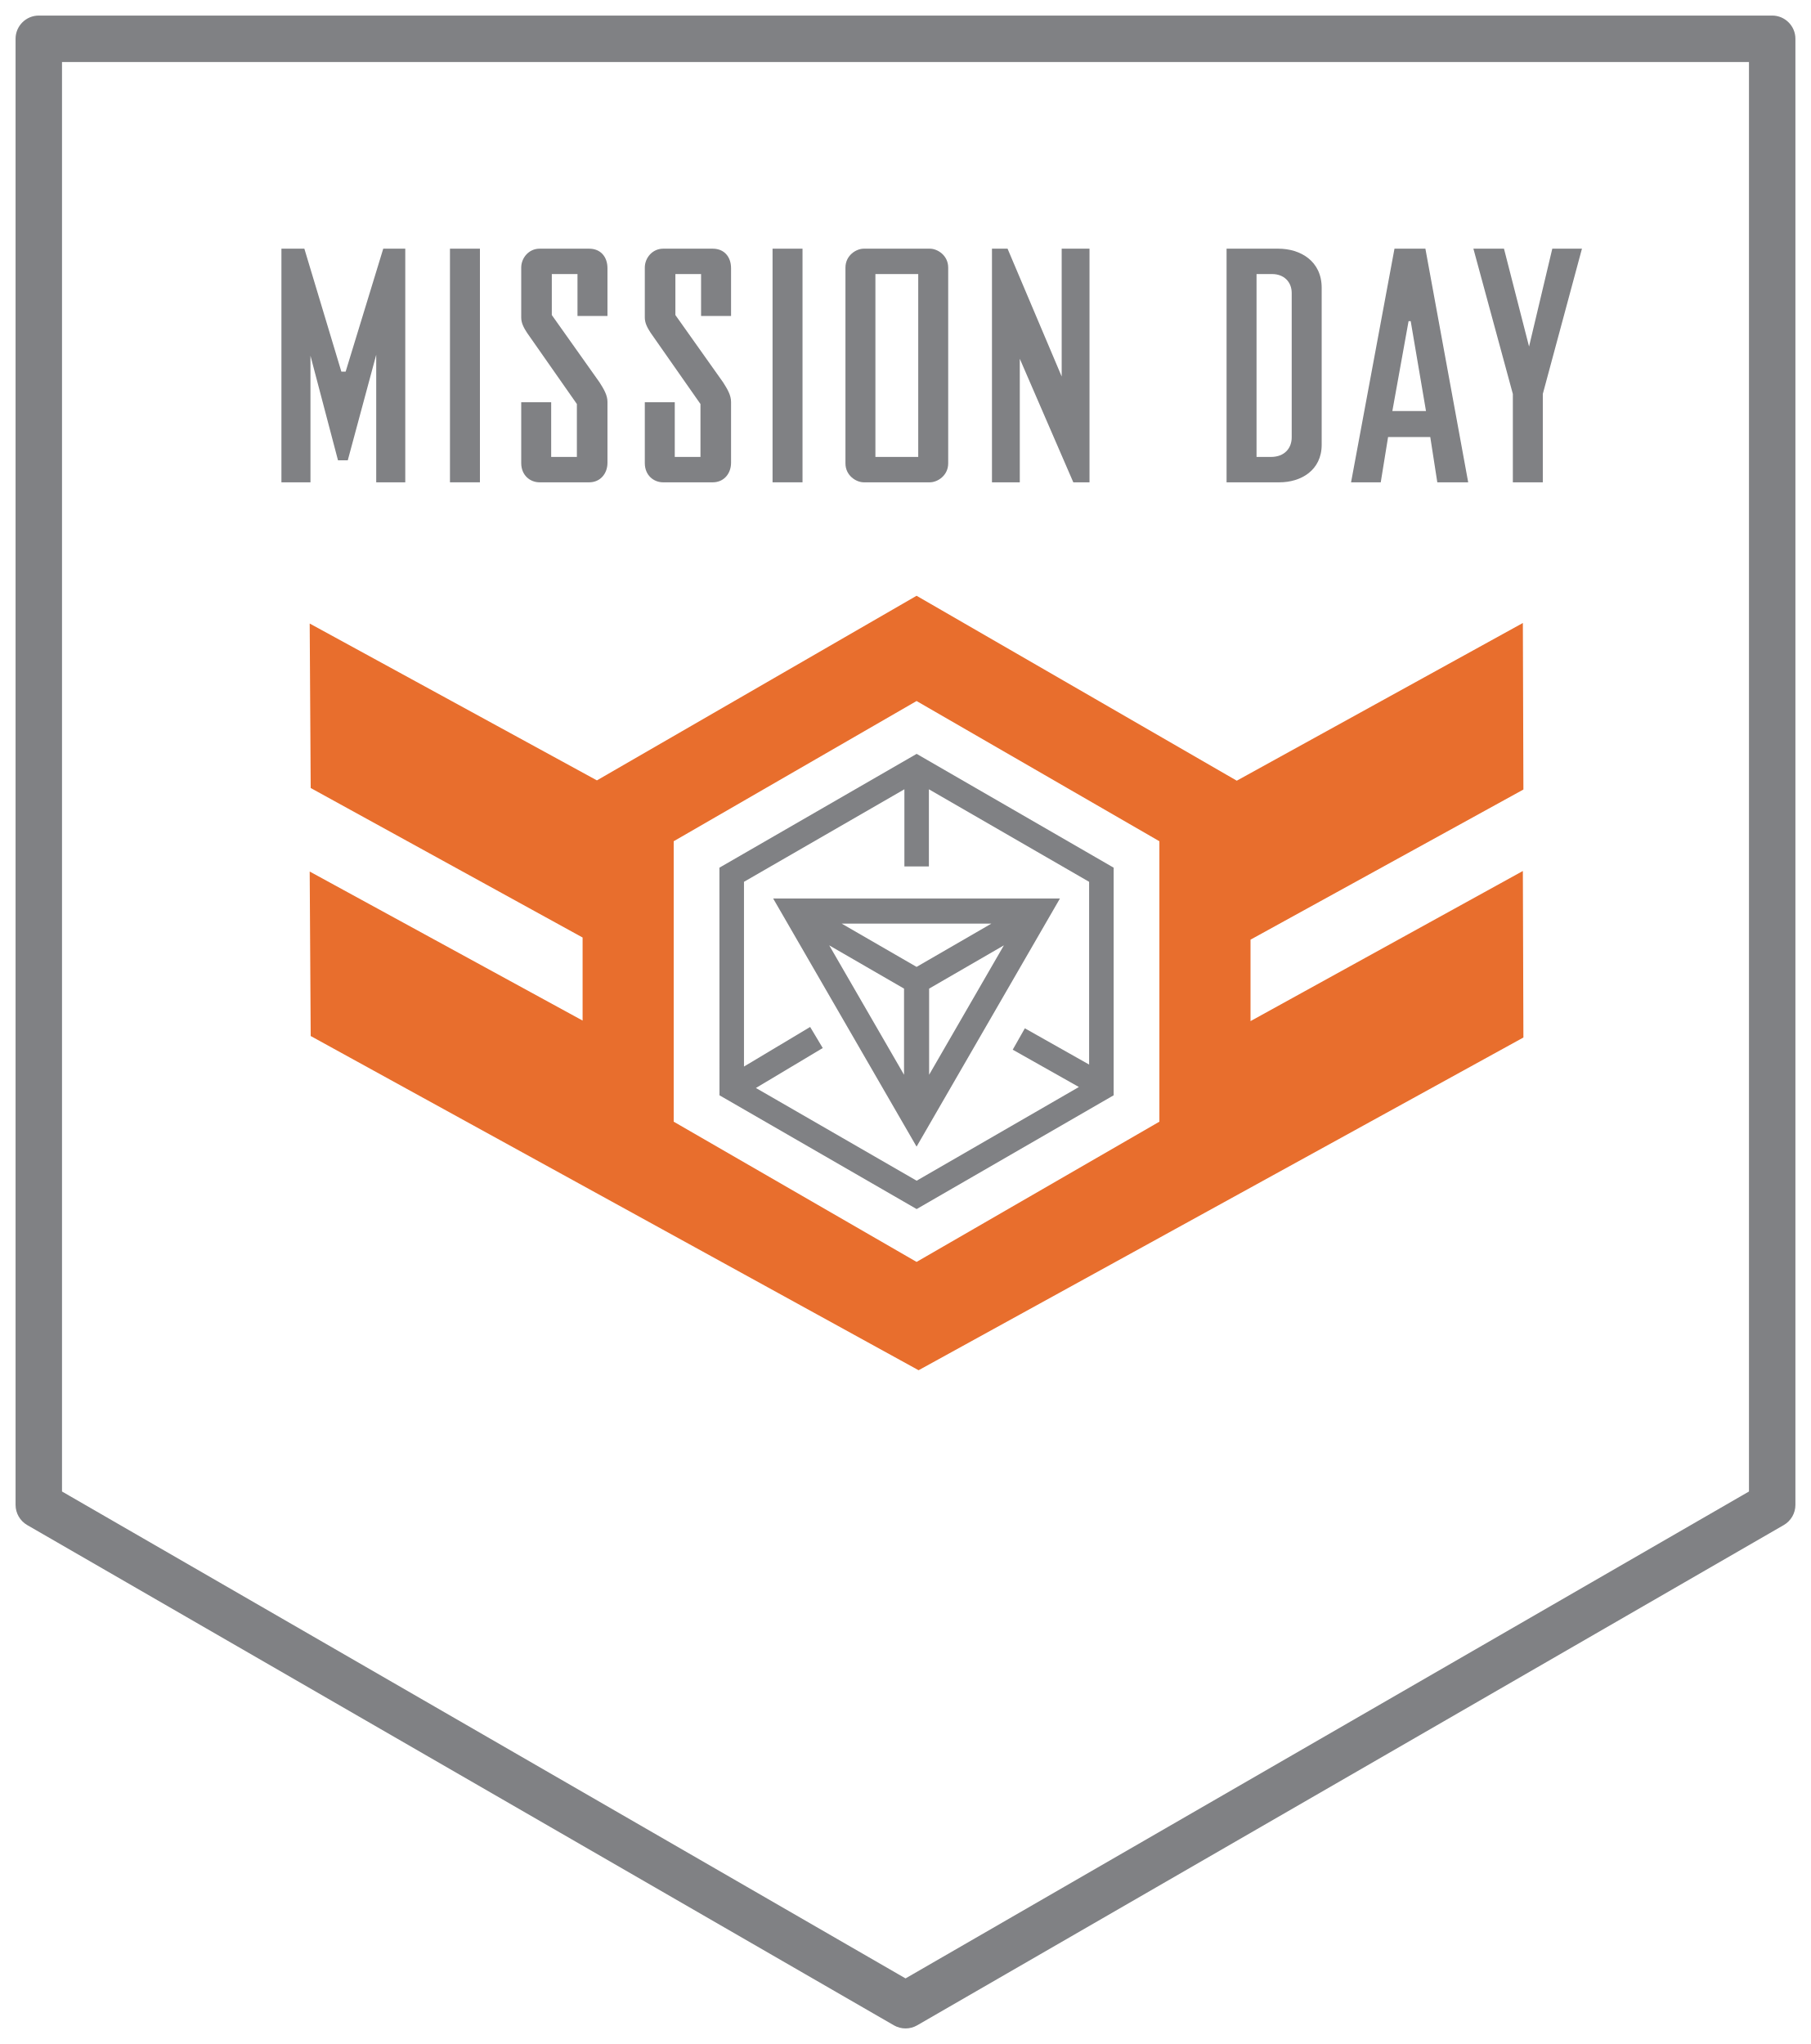
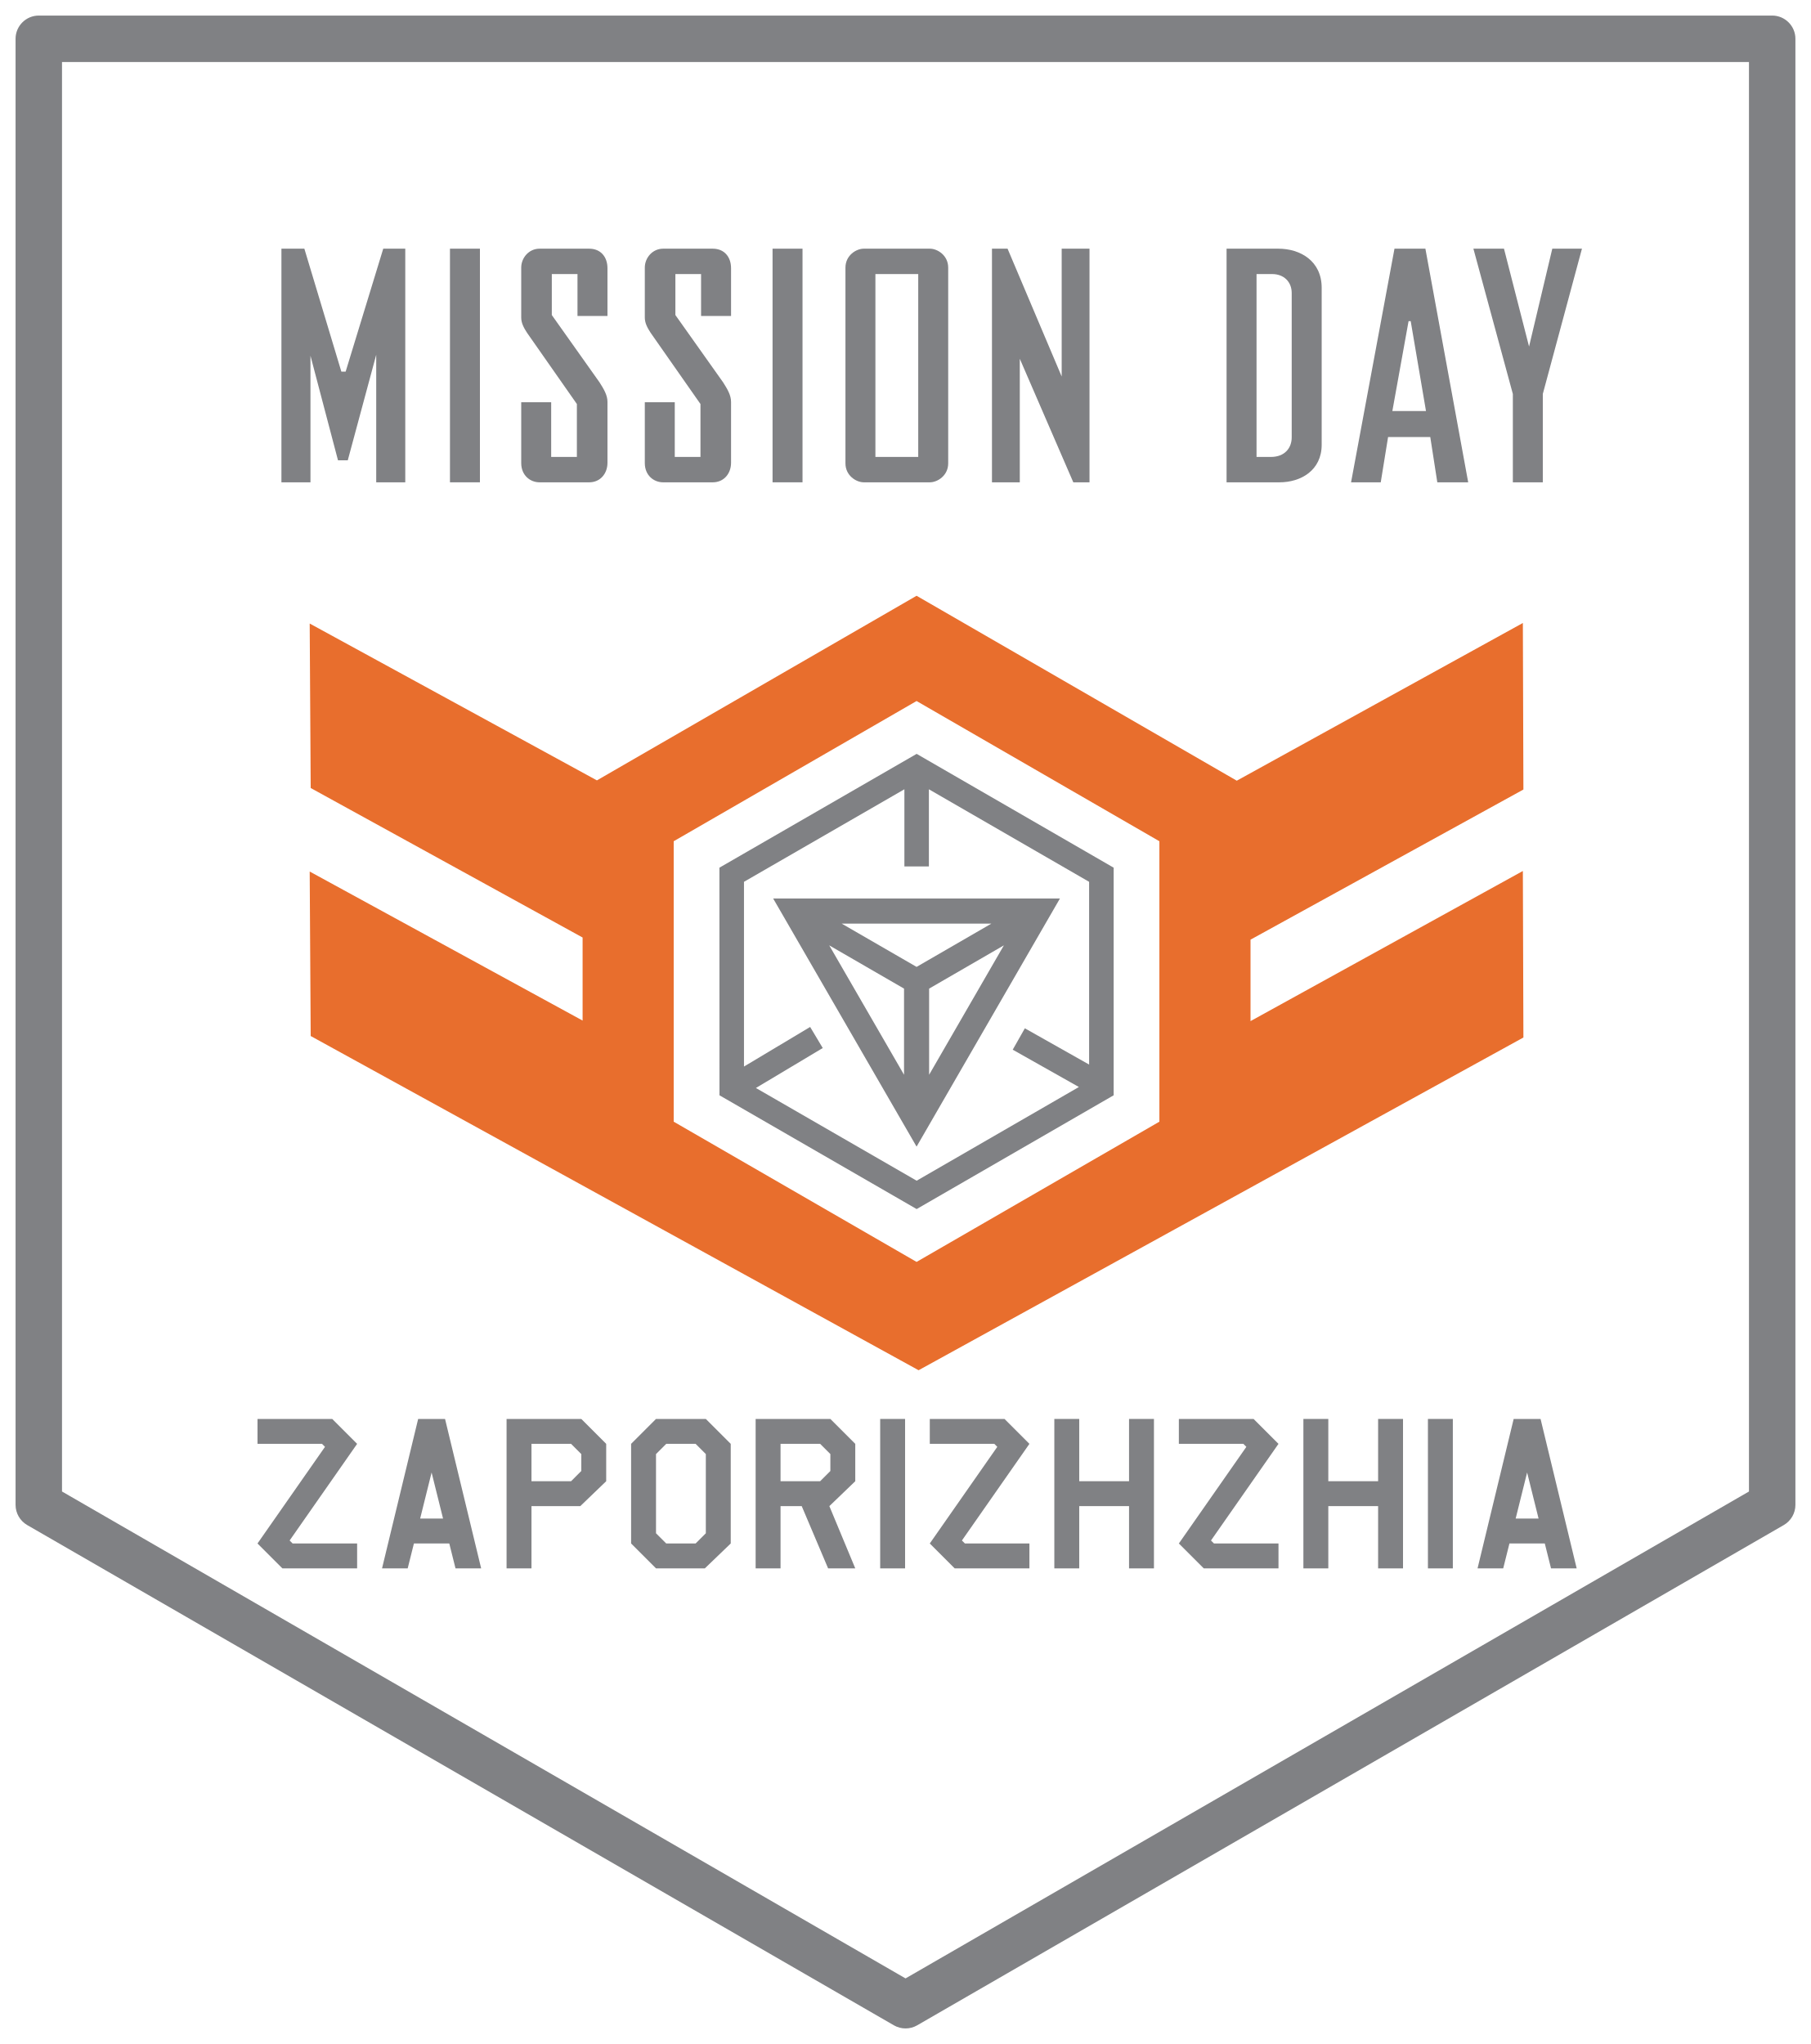
- <svg xmlns="http://www.w3.org/2000/svg" version="1.1" id="md-berlin" x="0px" y="0px" width="349.007px" height="393.918px" viewBox="0 0 349.007 393.918" style="enable-background:new 0 0 349.007 393.918;" xml:space="preserve">
-   <style type="text/css">
- 
+ <svg xmlns="http://www.w3.org/2000/svg" xml:space="preserve" style="enable-background:new 0 0 349.007 393.918;" viewBox="0 0 349.007 393.918" height="393.918px" width="349.007px" y="0px" x="0px" id="md-berlin" version="1.1">
+   <defs id="defs45" />
+   <style id="style2" type="text/css">
	.st0{fill:#E86E2D;}
	.st1{fill:#808184;}
	.st2{fill:#808184;}
- 
</style>
-   <g>
-     <path class="st2" d="M341.532,3H7.475C5.007,3,3,5.007,3,7.475v282.55c0,1.594,0.858,3.081,2.239,3.88l167.037,96.416   c0.678,0.39,1.454,0.598,2.238,0.598c0.784,0,1.559-0.207,2.24-0.6l167.017-96.416c1.378-0.797,2.236-2.284,2.236-3.878V7.475   C346.007,5.007,344,3,341.532,3z M337.057,14.95v270.759v1.732l-1.5,0.865l-159.543,92.104l-1.5,0.866l-1.5-0.865L13.45,288.307   l-1.5-0.866v-1.732V14.95v-3h3h319.107h3V14.95z" />
-     <g>
-       <path class="st2" d="M59.832,68.552v24.4h-5.596V47.924h4.419l7.129,23.693h0.829l7.246-23.693h4.244v45.028h-5.6V68.375    l-5.48,20.332h-1.886L59.832,68.552z" />
-       <path class="st2" d="M92.49,92.952h-5.774V47.924h5.774V92.952z" />
-       <path class="st2" d="M106.222,77.509v10.551h4.953V77.864l-9.608-13.732c-0.647-1.001-1.119-1.886-1.119-2.947    c0-3.83,0-5.598,0-9.606c0-1.886,1.472-3.654,3.536-3.654c3.478,0,6.072,0,9.55,0c2.239,0,3.536,1.592,3.536,3.772v9.194h-5.778    v-8.075h-4.949v7.898l9.194,12.966c0.825,1.297,1.534,2.475,1.534,3.772c0,5.009,0,6.719,0,11.729    c0,2.062-1.355,3.772-3.536,3.772c-3.478,0-6.072,0-9.55,0c-1.828,0-3.536-1.355-3.536-3.714V77.509H106.222z" />
-       <path class="st2" d="M130.039,77.509v10.551h4.953V77.864l-9.608-13.732c-0.646-1.001-1.119-1.886-1.119-2.947    c0-3.83,0-5.598,0-9.606c0-1.886,1.472-3.654,3.536-3.654c3.478,0,6.072,0,9.55,0c2.238,0,3.536,1.592,3.536,3.772v9.194h-5.778    v-8.075h-4.95v7.898l9.194,12.966c0.825,1.297,1.534,2.475,1.534,3.772c0,5.009,0,6.719,0,11.729c0,2.062-1.355,3.772-3.536,3.772    c-3.478,0-6.072,0-9.55,0c-1.828,0-3.536-1.355-3.536-3.714V77.509H130.039z" />
-       <path class="st2" d="M154.659,92.952h-5.774V47.924h5.774V92.952z" />
-       <path class="st2" d="M182.734,89.298c0,2.356-2.061,3.654-3.535,3.654c-4.713,0-8.013,0-12.73,0c-1.472,0-3.536-1.297-3.536-3.654    c0-14.793,0-22.926,0-37.72c0-2.358,2.064-3.654,3.536-3.654c4.717,0,8.017,0,12.73,0c1.475,0,3.535,1.295,3.535,3.654    C182.734,66.372,182.734,74.504,182.734,89.298z M176.959,52.815h-8.252v35.246h8.252V52.815z" />
-       <path class="st2" d="M196.532,69.141v23.811h-5.363V47.924h3.005l10.43,24.636V47.924h5.363v45.028h-3.121L196.532,69.141z" />
-       <path class="st2" d="M236.381,47.924h9.961c4.24,0,8.369,2.357,8.369,7.544c0,12.377,0,17.857,0,30.234    c0,4.951-4.009,7.25-8.137,7.25h-10.193V47.924z M242.156,88.061h2.769c2.653,0,4.009-1.71,4.009-3.772    c0-10.255,0-17.564,0-27.819c0-2.181-1.533-3.654-3.772-3.654h-3.005V88.061z" />
-       <path class="st2" d="M276.994,92.952l-1.355-8.723h-8.132l-1.414,8.723h-5.72l8.369-45.028h5.956l8.249,45.028H276.994z     M271.867,61.891h-0.411l-3.125,17.328h6.483L271.867,61.891z" />
-       <path class="st2" d="M291.551,75.919l-7.602-27.996h5.894l4.833,18.86l4.478-18.86h5.716l-7.544,27.996v17.032h-5.774V75.919z" />
-     </g>
-     <g>
-       <path class="st2" d="M176.655,145.284l-38.011,21.934l0.011,43.865l38,21.927l37.967-21.927v-43.865L176.655,145.284z     M176.655,227.544l-30.976-17.868l12.879-7.7l-2.428-4.06l-12.751,7.628v-35.602l30.914-17.833v14.872h4.721V152.11l30.877,17.833    v35.217l-12.384-6.986l-2.337,4.122l12.751,7.191L176.655,227.544z" />
-       <path class="st2" d="M149,173.154l27.64,47.824l27.632-47.824H149z M176.64,186.339l-14.434-8.342h28.853L176.64,186.339z     M174.224,190.525v16.603l-14.416-24.939L174.224,190.525z M179.057,190.525l14.408-8.336l-14.408,24.939V190.525z" />
-     </g>
-     <path class="st1" d="M178.584,161.015" />
-     <path class="st1" d="M178.584,200.355" />
-     <path class="st0" d="M240.997,196.787V181.09l52.59-28.932l-0.105-32.095l-55.134,30.391l-61.707-35.638l-61.607,35.578   l-55.35-30.227l0.192,31.699l52.401,28.812v16.005l-52.593-28.721l0.192,31.699l117.153,64.41l116.558-64.123l-0.105-32.091   L240.997,196.787z M223.434,216.169l-46.794,27.025l-46.808-27.025v-54.045l46.808-27.023l46.794,27.023V216.169z" />
+   <path class="st2" d="M 341.532,3 H 7.475 C 5.007,3 3,5.007 3,7.475 v 282.55 c 0,1.594 0.858,3.081 2.239,3.88 l 167.037,96.416 c 0.678,0.39 1.454,0.598 2.238,0.598 0.784,0 1.559,-0.207 2.24,-0.6 l 167.017,-96.416 c 1.378,-0.797 2.236,-2.284 2.236,-3.878 V 7.475 C 346.007,5.007 344,3 341.532,3 Z m -4.475,11.95 v 270.759 1.732 l -1.5,0.865 -159.543,92.104 -1.5,0.866 -1.5,-0.865 -159.564,-92.104 -1.5,-0.866 v -1.732 -270.759 -3 h 3 319.107 3 z" id="path4" style="fill:#808184" />
+   <g id="g899">
+     <path class="st2" d="m 59.832,68.552 v 24.4 H 54.236 V 47.924 h 4.419 l 7.129,23.693 h 0.829 l 7.246,-23.693 h 4.244 v 45.028 h -5.6 V 68.375 l -5.48,20.332 h -1.886 z" id="path6" style="fill:#808184" />
+     <path class="st2" d="M 92.49,92.952 H 86.716 V 47.924 h 5.774 z" id="path8" style="fill:#808184" />
+     <path class="st2" d="M 106.222,77.509 V 88.06 h 4.953 V 77.864 l -9.608,-13.732 c -0.647,-1.001 -1.119,-1.886 -1.119,-2.947 0,-3.83 0,-5.598 0,-9.606 0,-1.886 1.472,-3.654 3.536,-3.654 3.478,0 6.072,0 9.55,0 2.239,0 3.536,1.592 3.536,3.772 v 9.194 h -5.778 v -8.075 h -4.949 v 7.898 l 9.194,12.966 c 0.825,1.297 1.534,2.475 1.534,3.772 0,5.009 0,6.719 0,11.729 0,2.062 -1.355,3.772 -3.536,3.772 -3.478,0 -6.072,0 -9.55,0 -1.828,0 -3.536,-1.355 -3.536,-3.714 v -11.73 z" id="path10" style="fill:#808184" />
+     <path class="st2" d="M 130.039,77.509 V 88.06 h 4.953 V 77.864 l -9.608,-13.732 c -0.646,-1.001 -1.119,-1.886 -1.119,-2.947 0,-3.83 0,-5.598 0,-9.606 0,-1.886 1.472,-3.654 3.536,-3.654 3.478,0 6.072,0 9.55,0 2.238,0 3.536,1.592 3.536,3.772 v 9.194 h -5.778 v -8.075 h -4.95 v 7.898 l 9.194,12.966 c 0.825,1.297 1.534,2.475 1.534,3.772 0,5.009 0,6.719 0,11.729 0,2.062 -1.355,3.772 -3.536,3.772 -3.478,0 -6.072,0 -9.55,0 -1.828,0 -3.536,-1.355 -3.536,-3.714 v -11.73 z" id="path12" style="fill:#808184" />
+     <path class="st2" d="m 154.659,92.952 h -5.774 V 47.924 h 5.774 z" id="path14" style="fill:#808184" />
+     <path class="st2" d="m 182.734,89.298 c 0,2.356 -2.061,3.654 -3.535,3.654 -4.713,0 -8.013,0 -12.73,0 -1.472,0 -3.536,-1.297 -3.536,-3.654 0,-14.793 0,-22.926 0,-37.72 0,-2.358 2.064,-3.654 3.536,-3.654 4.717,0 8.017,0 12.73,0 1.475,0 3.535,1.295 3.535,3.654 0,14.794 0,22.926 0,37.72 z m -5.775,-36.483 h -8.252 v 35.246 h 8.252 z" id="path16" style="fill:#808184" />
+     <path class="st2" d="m 196.532,69.141 v 23.811 h -5.363 V 47.924 h 3.005 l 10.43,24.636 V 47.924 h 5.363 v 45.028 h -3.121 z" id="path18" style="fill:#808184" />
+     <path class="st2" d="m 236.381,47.924 h 9.961 c 4.24,0 8.369,2.357 8.369,7.544 0,12.377 0,17.857 0,30.234 0,4.951 -4.009,7.25 -8.137,7.25 h -10.193 z m 5.775,40.137 h 2.769 c 2.653,0 4.009,-1.71 4.009,-3.772 0,-10.255 0,-17.564 0,-27.819 0,-2.181 -1.533,-3.654 -3.772,-3.654 h -3.005 v 35.245 z" id="path20" style="fill:#808184" />
+     <path class="st2" d="m 276.994,92.952 -1.355,-8.723 h -8.132 l -1.414,8.723 h -5.72 l 8.369,-45.028 h 5.956 l 8.249,45.028 z m -5.127,-31.061 h -0.411 l -3.125,17.328 h 6.483 z" id="path22" style="fill:#808184" />
+     <path class="st2" d="m 291.551,75.919 -7.602,-27.996 h 5.894 l 4.833,18.86 4.478,-18.86 h 5.716 l -7.544,27.996 v 17.032 h -5.774 V 75.919 Z" id="path24" style="fill:#808184" />
+   </g>
+   <g id="g32">
+     <path class="st2" d="m 176.655,145.284 -38.011,21.934 0.011,43.865 38,21.927 37.967,-21.927 v -43.865 z m 0,82.26 -30.976,-17.868 12.879,-7.7 -2.428,-4.06 -12.751,7.628 v -35.602 l 30.914,-17.833 v 14.872 h 4.721 V 152.11 l 30.877,17.833 v 35.217 l -12.384,-6.986 -2.337,4.122 12.751,7.191 z" id="path28" style="fill:#808184" />
+     <path class="st2" d="m 149,173.154 27.64,47.824 27.632,-47.824 z m 27.64,13.185 -14.434,-8.342 h 28.853 z m -2.416,4.186 v 16.603 l -14.416,-24.939 z m 4.833,0 14.408,-8.336 -14.408,24.939 z" id="path30" style="fill:#808184" />
+   </g>
+   <path class="st1" d="M 178.584,161.015" id="path34" style="fill:#808184" />
+   <path class="st1" d="M 178.584,200.355" id="path36" style="fill:#808184" />
+   <path class="st0" d="M 240.997,196.787 V 181.09 l 52.59,-28.932 -0.105,-32.095 -55.134,30.391 -61.707,-35.638 -61.607,35.578 -55.35,-30.227 0.192,31.699 52.401,28.812 v 16.005 l -52.593,-28.721 0.192,31.699 117.153,64.41 116.558,-64.123 -0.105,-32.091 z m -17.563,19.382 -46.794,27.025 -46.808,-27.025 v -54.045 l 46.808,-27.023 46.794,27.023 z" id="path38" style="fill:#e86e2d" />
+   <g aria-label="ZAPORIZHZHIA" style="font-style:normal;font-variant:normal;font-weight:normal;font-stretch:normal;font-size:48px;line-height:1.25;font-family:AmarilloUSAF;-inkscape-font-specification:AmarilloUSAF;letter-spacing:0px;word-spacing:0px;fill:#808184;fill-opacity:1;stroke:none" id="text51">
+     <path d="m 68.825,302.258 h -14.4 l -4.8,-4.8 13.008,-18.624 -0.576,-0.576 h -12.432 v -4.8 h 14.4 l 4.8,4.8 -13.008,18.624 0.576,0.576 h 12.432 z" style="" id="path49" />
+     <path d="m 92.729,302.258 h -4.944 l -1.2,-4.8 h -6.816 l -1.2,4.8 h -4.944 l 6.96,-28.8 h 5.184 z m -7.344,-9.6 -2.208,-8.88 -2.208,8.88 z" style="" id="path51" />
+     <path d="m 116.825,285.458 -4.992,4.8 h -9.408 v 12 h -4.8 v -28.8 h 14.4 l 4.8,4.8 z m -4.8,-1.968 v -3.264 l -1.968,-1.968 h -7.632 v 7.2 h 7.632 z" style="" id="path53" />
+     <path d="m 140.825,297.458 -4.992,4.8 h -9.408 l -4.8,-4.8 v -19.2 l 4.8,-4.8 h 9.6 l 4.8,4.8 z m -4.8,-1.968 v -15.264 l -1.968,-1.968 h -5.664 l -1.968,1.968 v 15.264 l 1.968,1.968 h 5.664 z" style="" id="path55" />
+     <path d="m 164.825,285.458 -4.992,4.8 4.992,12 h -5.232 l -5.088,-12 h -4.08 v 12 h -4.8 v -28.8 h 14.4 l 4.8,4.8 z m -4.8,-1.968 v -3.264 l -1.968,-1.968 h -7.632 v 7.2 h 7.632 z" style="" id="path57" />
+     <path d="m 174.425,302.258 h -4.8 v -28.8 h 4.8 z" style="" id="path59" />
+     <path d="m 198.387,302.258 h -14.4 l -4.8,-4.8 13.008,-18.624 -0.576,-0.576 h -12.432 v -4.8 h 14.4 l 4.8,4.8 -13.008,18.624 0.576,0.576 h 12.432 z" style="" id="path61" />
+     <path d="m 222.387,302.258 h -4.8 v -12 h -9.6 v 12 h -4.8 v -28.8 h 4.8 v 12 h 9.6 v -12 h 4.8 z" style="" id="path63" />
+     <path d="m 246.387,302.258 h -14.4 l -4.8,-4.8 13.008,-18.624 -0.576,-0.576 h -12.432 v -4.8 h 14.4 l 4.8,4.8 -13.008,18.624 0.576,0.576 h 12.432 z" style="" id="path65" />
+     <path d="m 270.387,302.258 h -4.8 v -12 h -9.6 v 12 h -4.8 v -28.8 h 4.8 v 12 h 9.6 v -12 h 4.8 z" style="" id="path67" />
+     <path d="m 279.987,302.258 h -4.8 v -28.8 h 4.8 z" style="" id="path69" />
+     <path d="m 303.854,302.258 h -4.944 l -1.2,-4.8 h -6.816 l -1.2,4.8 h -4.944 l 6.96,-28.8 h 5.184 z m -7.344,-9.6 -2.208,-8.88 -2.208,8.88 z" style="" id="path71" />
  </g>
</svg>
